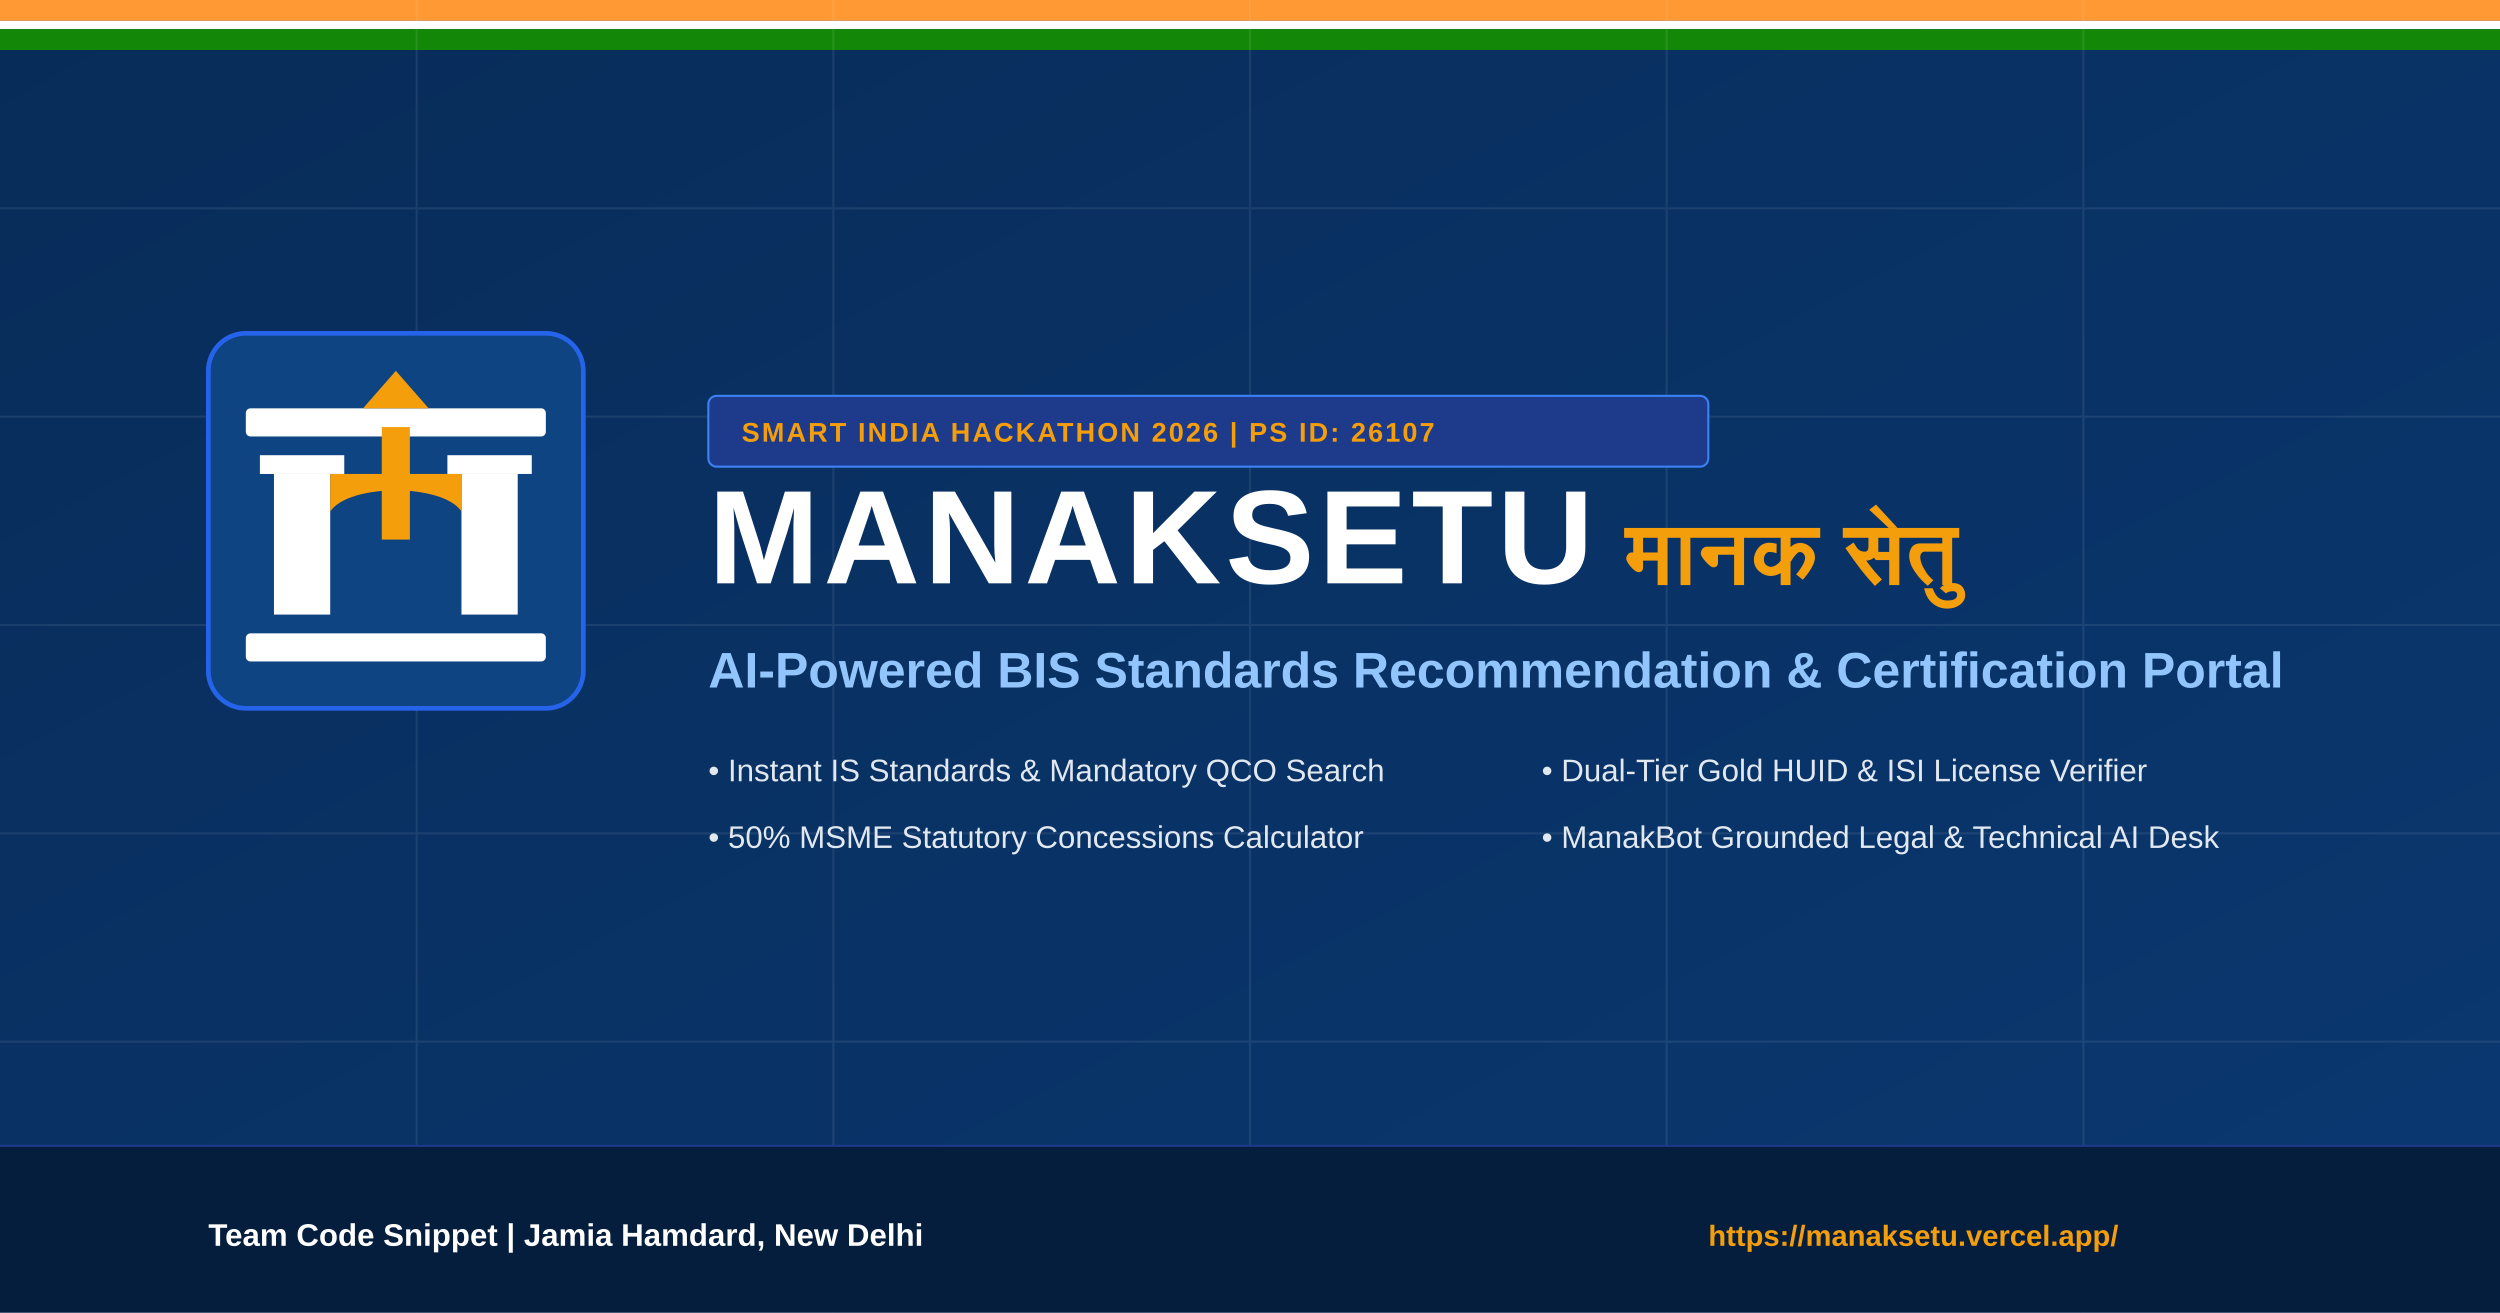
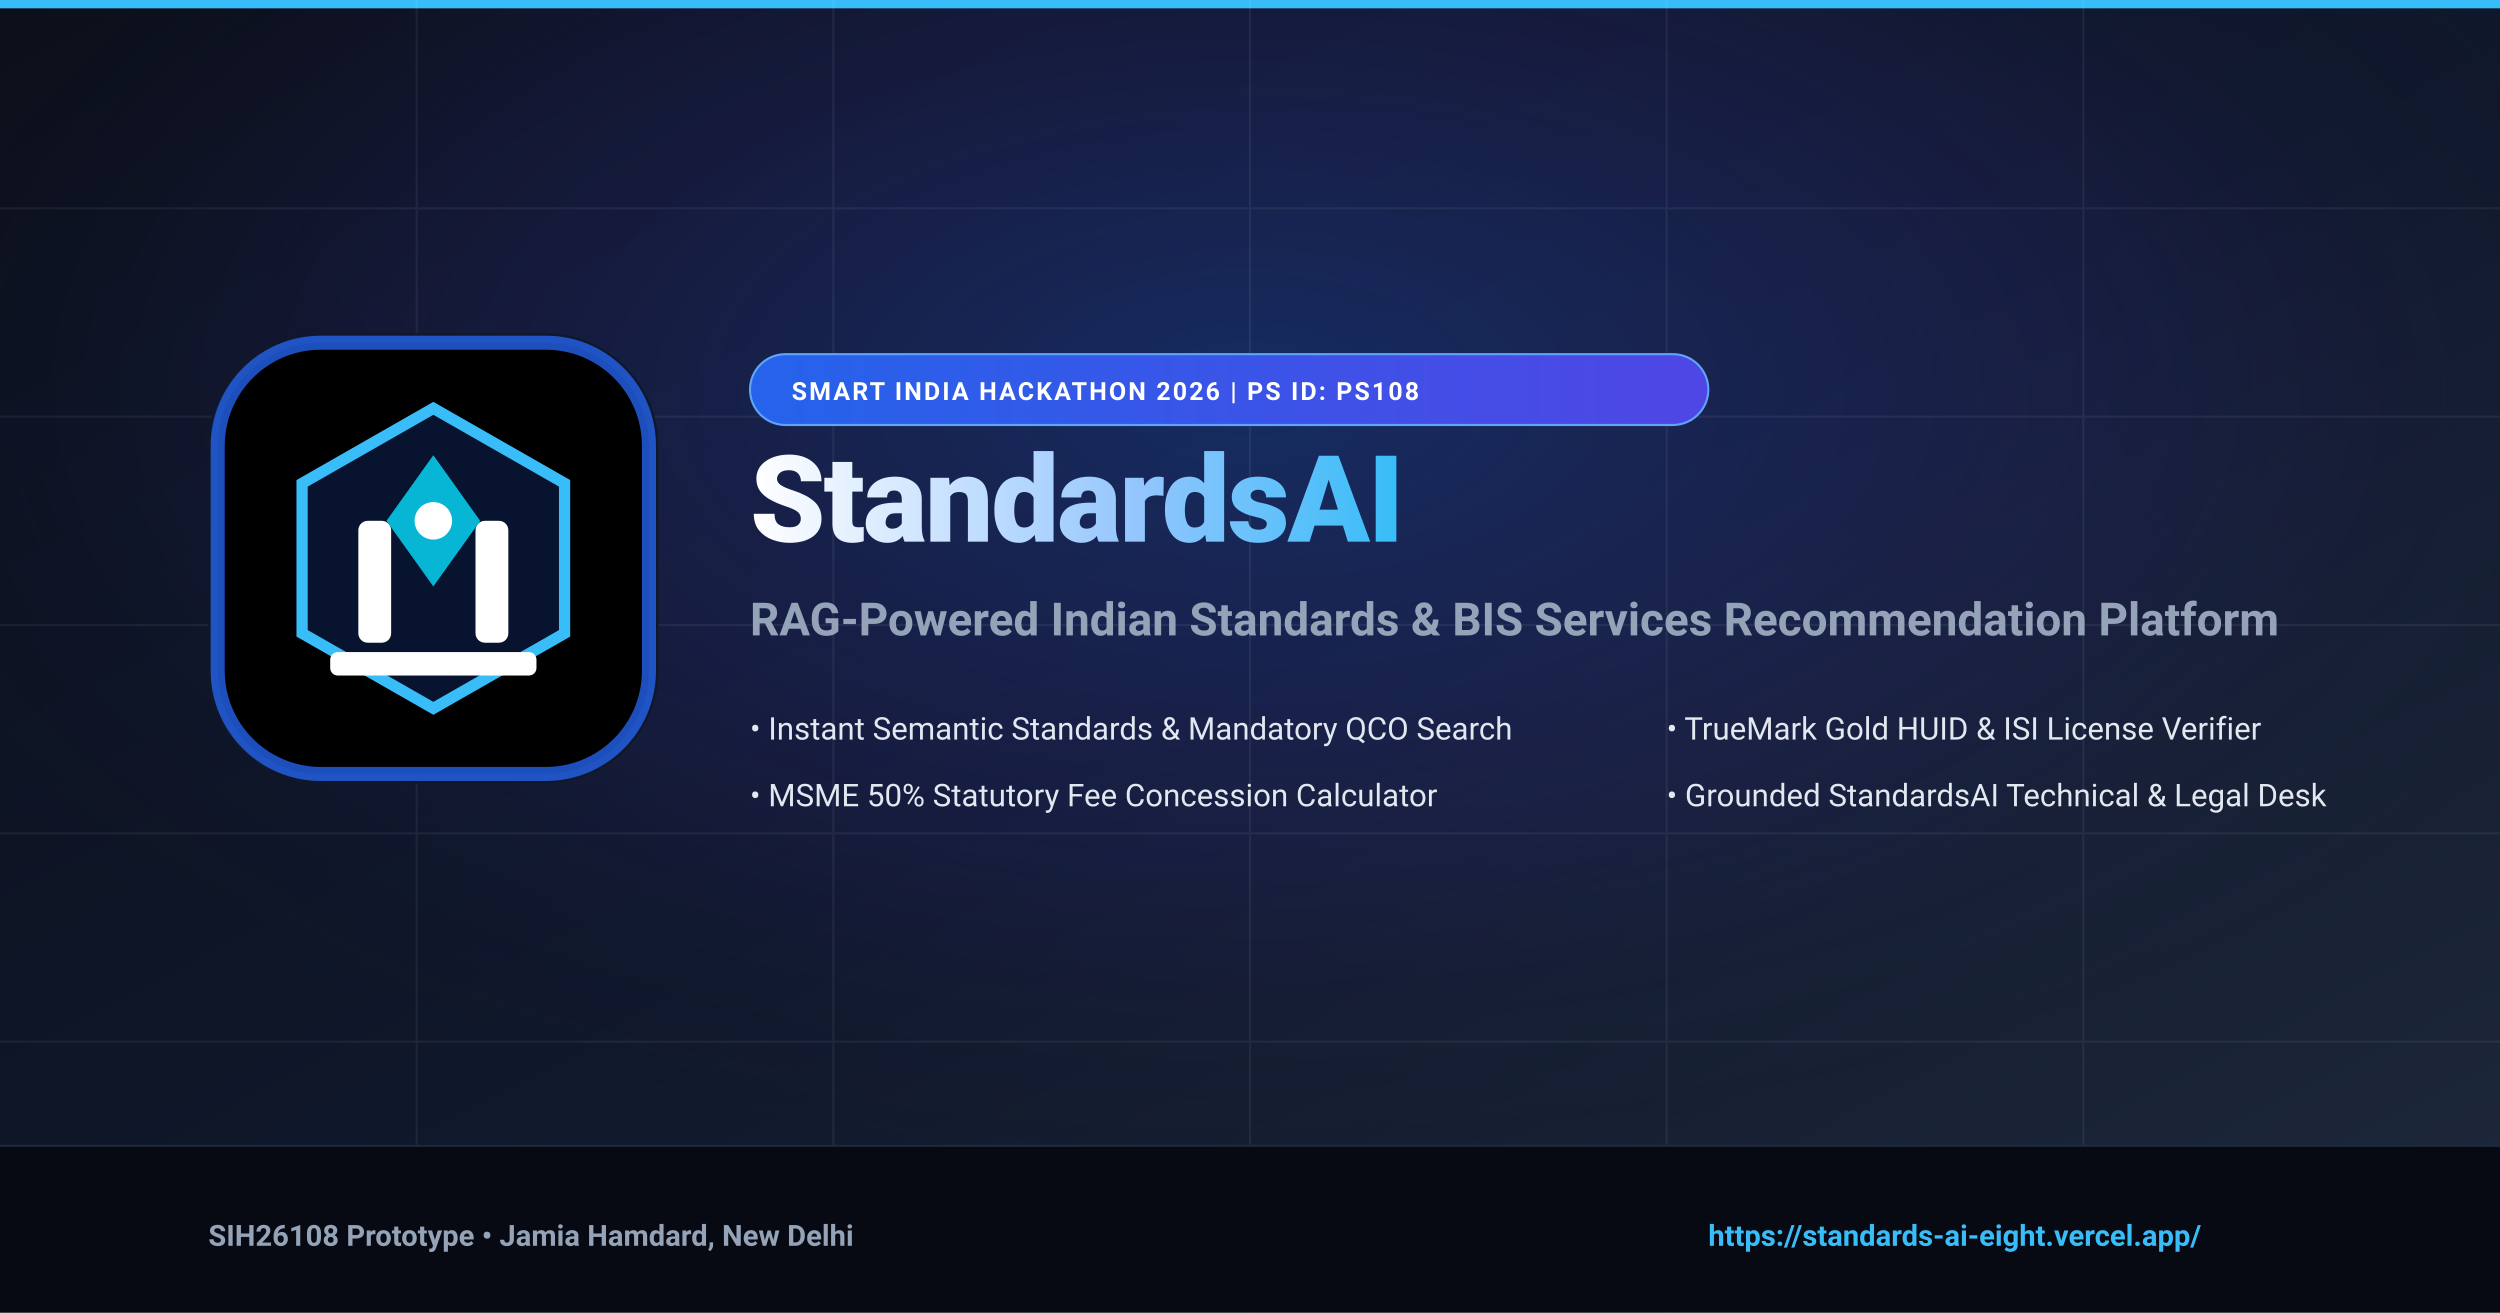
<svg xmlns="http://www.w3.org/2000/svg" width="1200" height="630" viewBox="0 0 1200 630">
  <defs>
    <linearGradient id="bg" x1="0" y1="0" x2="1" y2="1">
-       <stop offset="0%" stop-color="#082C59" />
-       <stop offset="100%" stop-color="#0A3871" />
+       <stop offset="0%" stop-color="#0B0F19" />
+       <stop offset="50%" stop-color="#0F172A" />
+       <stop offset="100%" stop-color="#1E293B" />
+     </linearGradient>
+     <radialGradient id="mesh" cx="50%" cy="30%" r="60%">
+       <stop offset="0%" stop-color="#2563EB" stop-opacity="0.3" />
+       <stop offset="60%" stop-color="#4F46E5" stop-opacity="0.1" />
+       <stop offset="100%" stop-color="#0F172A" stop-opacity="0" />
+     </radialGradient>
+     <linearGradient id="titleGrad" x1="0" y1="0" x2="1" y2="0">
+       <stop offset="0%" stop-color="#FFFFFF" />
+       <stop offset="60%" stop-color="#93C5FD" />
+       <stop offset="100%" stop-color="#38BDF8" />
+     </linearGradient>
+     <linearGradient id="badgeGrad" x1="0" y1="0" x2="1" y2="0">
+       <stop offset="0%" stop-color="#2563EB" />
+       <stop offset="100%" stop-color="#4F46E5" />
    </linearGradient>
  </defs>
  <rect width="1200" height="630" fill="url(#bg)" />
-   <rect x="0" y="0" width="1200" height="10" fill="#FF9933" />
-   <rect x="0" y="10" width="1200" height="4" fill="#FFFFFF" />
-   <rect x="0" y="14" width="1200" height="10" fill="#138808" />
-   <g opacity="0.08" stroke="#FFFFFF" stroke-width="1">
+   <rect width="1200" height="630" fill="url(#mesh)" />
+   <rect x="0" y="0" width="1200" height="4" fill="#38BDF8" />
+   <g opacity="0.06" stroke="#FFFFFF" stroke-width="1">
    <line x1="0" y1="100" x2="1200" y2="100" />
    <line x1="0" y1="200" x2="1200" y2="200" />
    <line x1="0" y1="300" x2="1200" y2="300" />
    <line x1="0" y1="400" x2="1200" y2="400" />
    <line x1="0" y1="500" x2="1200" y2="500" />
    <line x1="200" y1="0" x2="200" y2="630" />
    <line x1="400" y1="0" x2="400" y2="630" />
    <line x1="600" y1="0" x2="600" y2="630" />
    <line x1="800" y1="0" x2="800" y2="630" />
    <line x1="1000" y1="0" x2="1000" y2="630" />
  </g>
  <g transform="translate(100, 160) scale(4.5)">
-     <rect width="40" height="40" rx="4" fill="#0E4482" stroke="#2563EB" stroke-width="0.5" />
-     <rect x="4" y="32" width="32" height="3" rx="0.5" fill="#FFFFFF" />
-     <rect x="7" y="15" width="6" height="15" fill="#FFFFFF" />
-     <rect x="5.5" y="13" width="9" height="2" fill="#FFFFFF" />
-     <rect x="27" y="15" width="6" height="15" fill="#FFFFFF" />
-     <rect x="25.5" y="13" width="9" height="2" fill="#FFFFFF" />
-     <path d="M13 19C15 16 25 16 27 19V15H13V19Z" fill="#F59E0B" />
-     <rect x="4" y="8" width="32" height="3" rx="0.5" fill="#FFFFFF" />
-     <polygon points="20,4 23.5,8 16.5,8" fill="#F59E0B" />
-     <rect x="18.5" y="10" width="3" height="12" fill="#F59E0B" />
+     <rect width="48" height="48" rx="12" fill="#0F172A" />
+     <rect x="1" y="1" width="46" height="46" rx="11" stroke="#2563EB" stroke-width="1.5" stroke-opacity="0.8" />
+     <path d="M24 8L38 16V32L24 40L10 32V16L24 8Z" fill="#2563EB" fill-opacity="0.2" stroke="#38BDF8" stroke-width="1.2" />
+     <rect x="16" y="20" width="3.5" height="13" rx="1" fill="#FFFFFF" />
+     <rect x="28.5" y="20" width="3.5" height="13" rx="1" fill="#FFFFFF" />
+     <path d="M24 13L29 20L24 27L19 20L24 13Z" fill="#06B6D4" />
+     <circle cx="24" cy="20" r="2" fill="#FFFFFF" />
+     <rect x="13" y="34" width="22" height="2.5" rx="0.8" fill="#FFFFFF" />
  </g>
-   <g transform="translate(340, 190)">
-     <rect x="0" y="0" width="480" height="34" rx="4" fill="#1E3A8A" stroke="#3B82F6" stroke-width="1" />
-     <text x="16" y="22" font-family="Arial, Helvetica, sans-serif" font-size="13" font-weight="bold" fill="#F59E0B" letter-spacing="1">
-       SMART INDIA HACKATHON 2026 | PS ID: 26107
+   <g transform="translate(360, 170)">
+     <rect x="0" y="0" width="460" height="34" rx="17" fill="url(#badgeGrad)" stroke="#60A5FA" stroke-width="1" />
+     <text x="20" y="22" font-family="-apple-system, BlinkMacSystemFont, Segoe UI, Roboto, sans-serif" font-size="12" font-weight="700" fill="#FFFFFF" letter-spacing="1">
+       SMART INDIA HACKATHON 2026 | PS ID: PS108
    </text>
-     <text x="0" y="90" font-family="Arial, Helvetica, sans-serif" font-size="64" font-weight="900" fill="#FFFFFF" letter-spacing="2">
-       MANAKSETU
+     <text x="0" y="90" font-family="-apple-system, BlinkMacSystemFont, Segoe UI, Roboto, sans-serif" font-size="58" font-weight="900" fill="url(#titleGrad)" letter-spacing="-1">
+       StandardsAI
    </text>
-     <text x="440" y="90" font-family="Arial, Helvetica, sans-serif" font-size="42" font-weight="bold" fill="#F59E0B">
-       मानक सेतु
+     <text x="0" y="135" font-family="-apple-system, BlinkMacSystemFont, Segoe UI, Roboto, sans-serif" font-size="22" font-weight="600" fill="#94A3B8">
+       RAG-Powered Indian Standards &amp; BIS Services Recommendation Platform
    </text>
-     <text x="0" y="140" font-family="Arial, Helvetica, sans-serif" font-size="24" font-weight="bold" fill="#93C5FD">
-       AI-Powered BIS Standards Recommendation &amp; Certification Portal
-     </text>
-     <g transform="translate(0, 185)" font-family="Arial, Helvetica, sans-serif" font-size="15" fill="#E2E8F0">
-       <text x="0" y="0">• Instant IS Standards &amp; Mandatory QCO Search</text>
-       <text x="0" y="32">• 50% MSME Statutory Concessions Calculator</text>
-       <text x="400" y="0">• Dual-Tier Gold HUID &amp; ISI License Verifier</text>
-       <text x="400" y="32">• ManakBot Grounded Legal &amp; Technical AI Desk</text>
+     <g transform="translate(0, 185)" font-family="-apple-system, BlinkMacSystemFont, Segoe UI, Roboto, sans-serif" font-size="15" fill="#E2E8F0">
+       <text x="0" y="0">• Instant Semantic Standards &amp; Mandatory QCO Search</text>
+       <text x="0" y="32">• MSME 50% Statutory Fee Concession Calculator</text>
+       <text x="440" y="0">• TrueMark Gold HUID &amp; ISI License Verifier</text>
+       <text x="440" y="32">• Grounded StandardsAI Technical &amp; Legal Desk</text>
    </g>
  </g>
-   <rect x="0" y="550" width="1200" height="80" fill="#061E3D" />
-   <line x1="0" y1="550" x2="1200" y2="550" stroke="#1E3A8A" stroke-width="1" />
-   <text x="100" y="598" font-family="Arial, Helvetica, sans-serif" font-size="15" font-weight="bold" fill="#FFFFFF">
-     Team Code Snippet | Jamia Hamdard, New Delhi
+   <rect x="0" y="550" width="1200" height="80" fill="#070A12" />
+   <line x1="0" y1="550" x2="1200" y2="550" stroke="#1E293B" stroke-width="1" />
+   <text x="100" y="598" font-family="-apple-system, BlinkMacSystemFont, Segoe UI, Roboto, sans-serif" font-size="14" font-weight="600" fill="#94A3B8">
+     SIH26108 Prototype • Jamia Hamdard, New Delhi
  </text>
-   <text x="820" y="598" font-family="Arial, Helvetica, sans-serif" font-size="14" font-weight="bold" fill="#F59E0B">
-     https://manaksetu.vercel.app/
+   <text x="820" y="598" font-family="-apple-system, BlinkMacSystemFont, Segoe UI, Roboto, sans-serif" font-size="14" font-weight="700" fill="#38BDF8">
+     https://standards-ai-eight.vercel.app/
  </text>
</svg>
